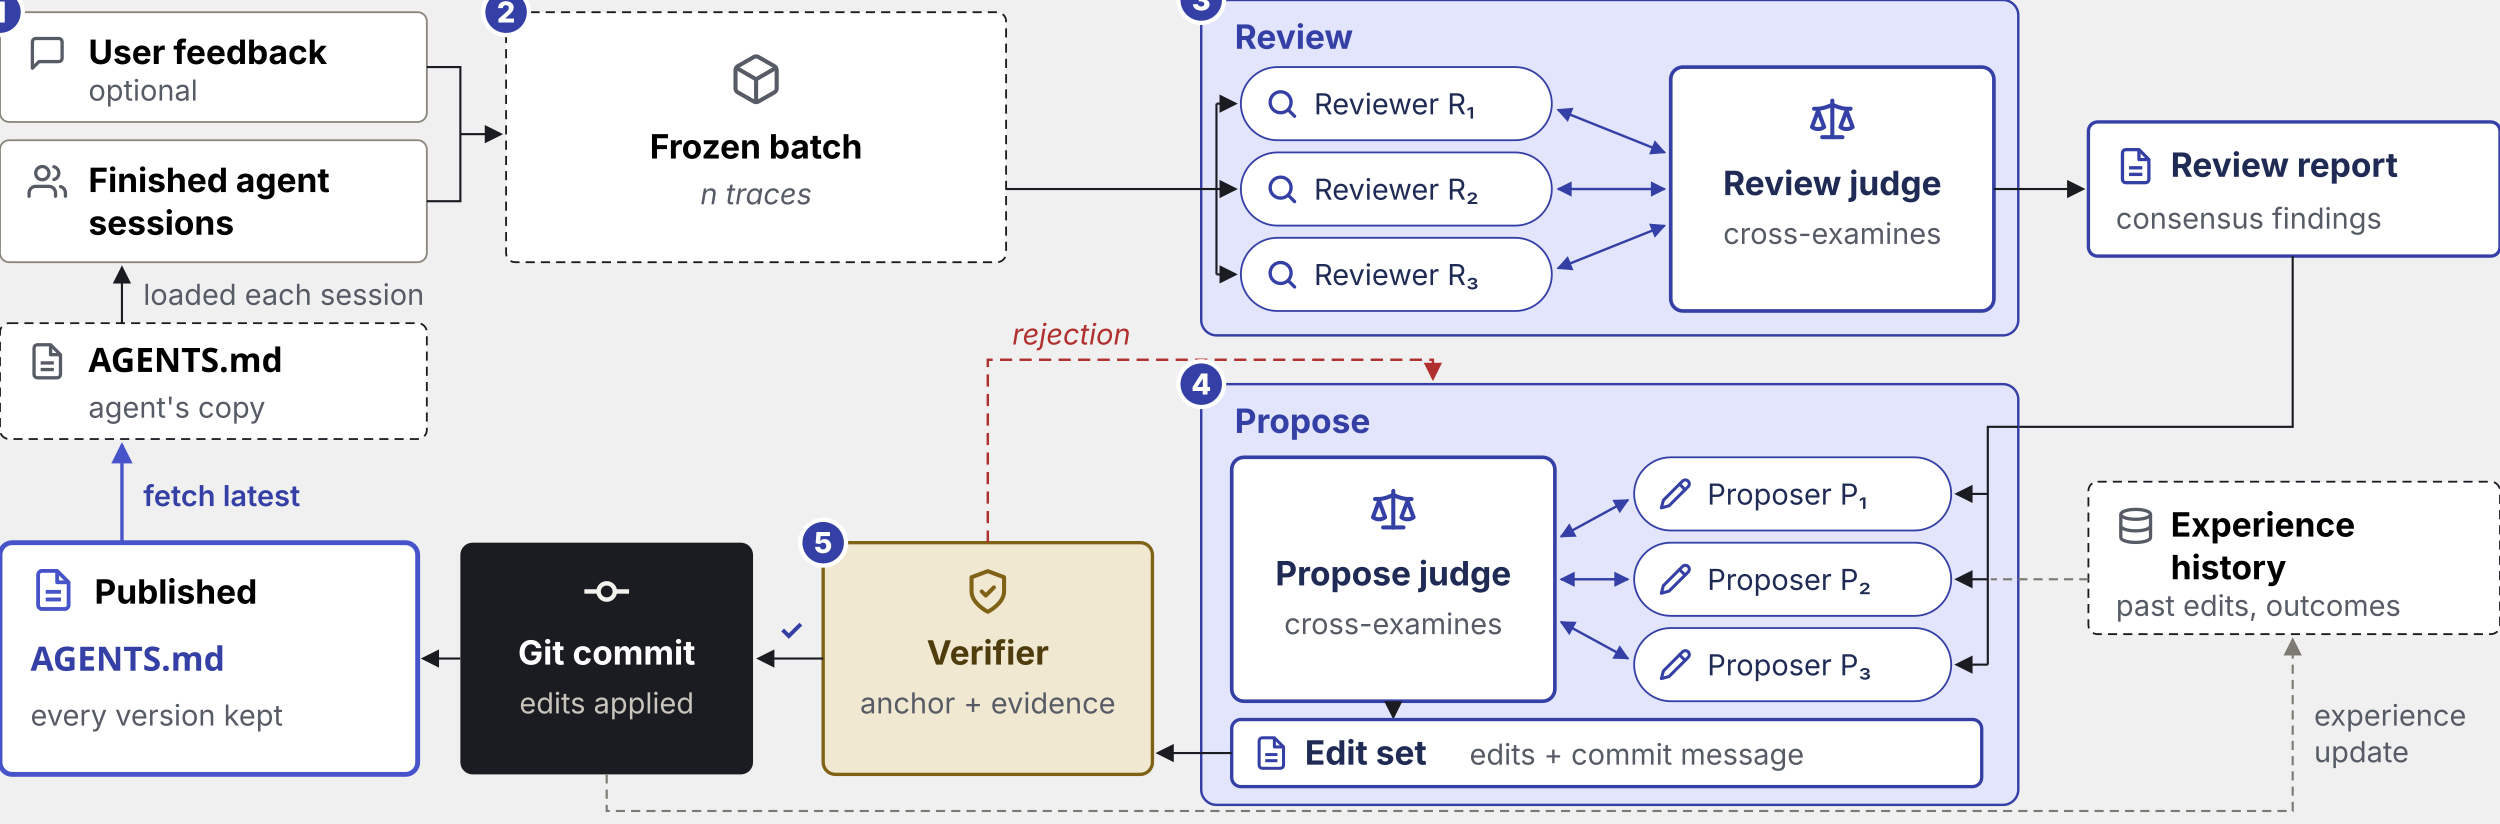
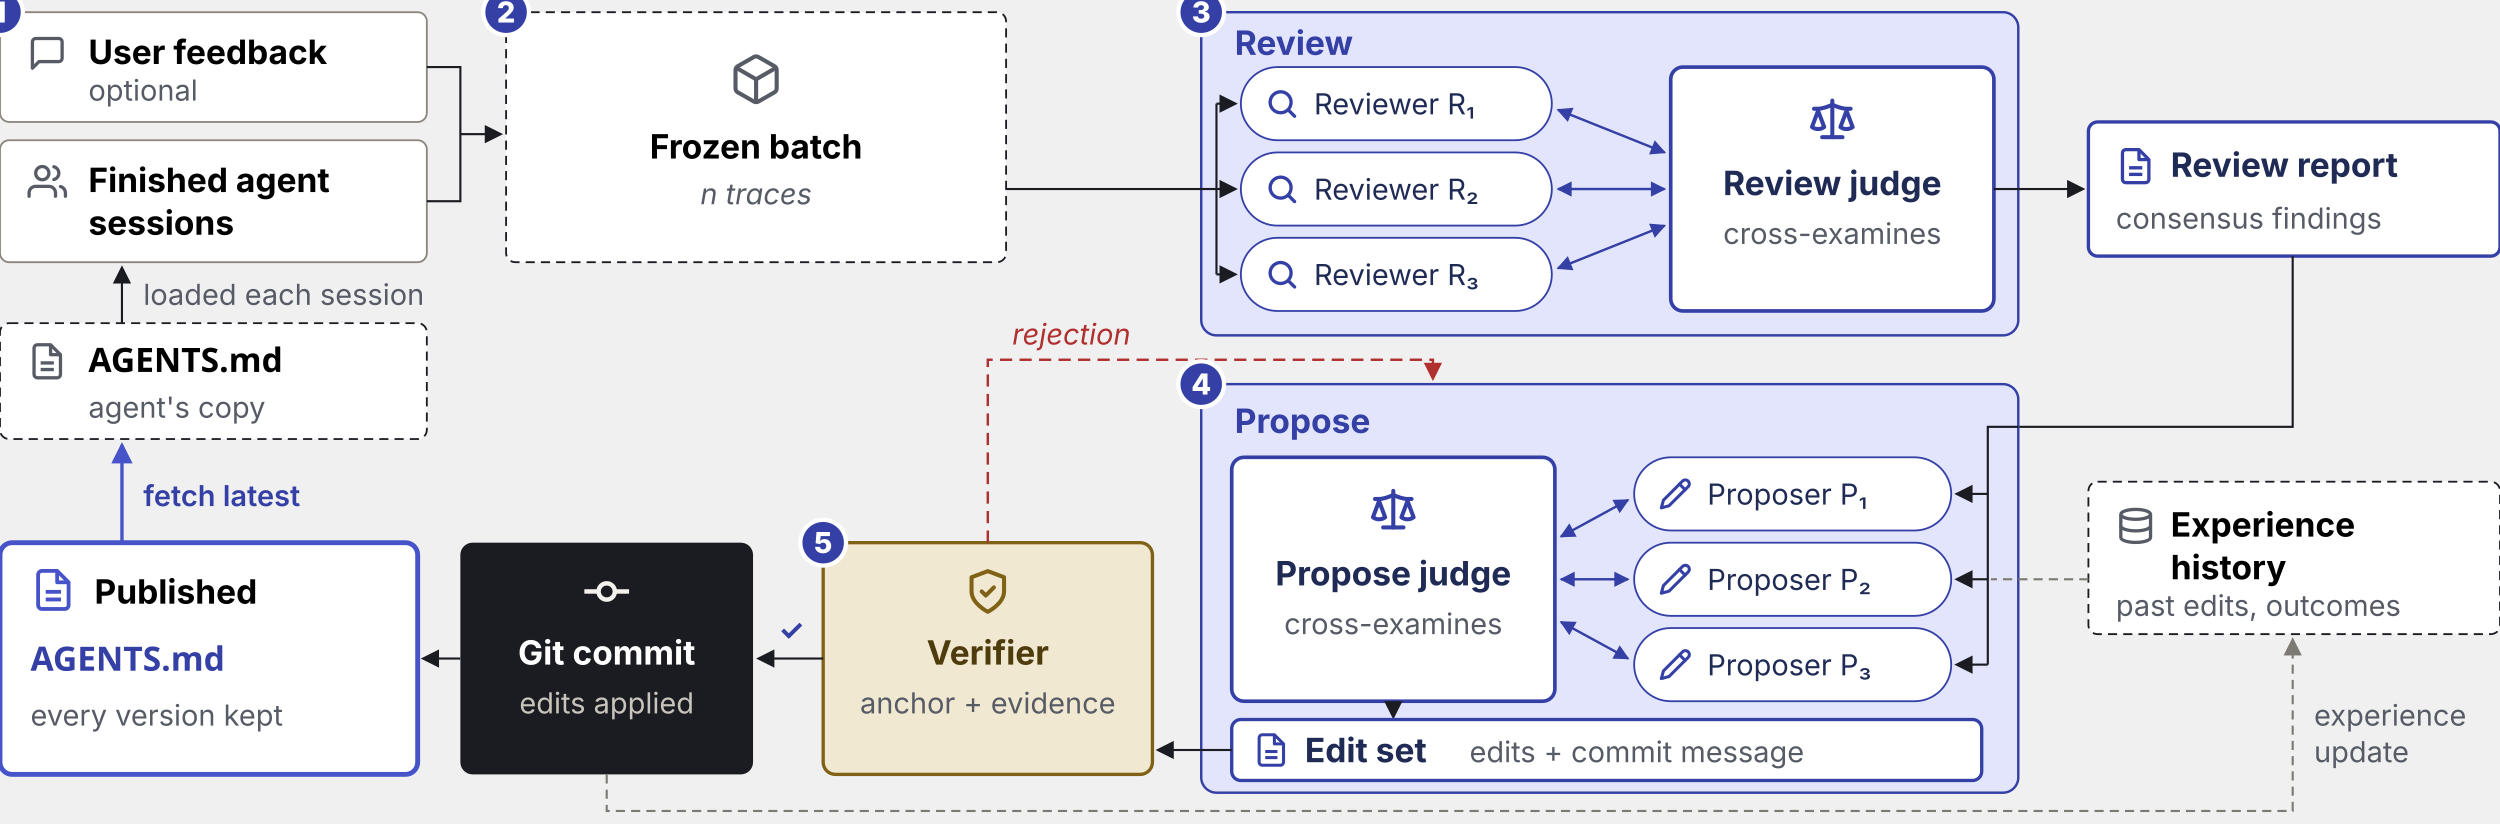
<svg viewBox="0 0 820 270" font-family="Inter" aria-label="Hone architecture">
  <defs>
    <marker id="a-ink" markerWidth="6" markerHeight="6" refX="5" refY="3" orient="auto" markerUnits="userSpaceOnUse" viewBox="0 0 6 6">
      <path d="M0,0 L6,3 L0,6 z" fill="#1a1c21" />
    </marker>
    <marker id="a-rev" markerWidth="5" markerHeight="5" refX="4.5" refY="2.5" orient="auto-start-reverse" markerUnits="userSpaceOnUse" viewBox="0 0 5 5">
      <path d="M0,0 L5,2.5 L0,5 z" fill="#3540a6" />
    </marker>
    <marker id="a-pro" markerWidth="5" markerHeight="5" refX="4.5" refY="2.5" orient="auto-start-reverse" markerUnits="userSpaceOnUse" viewBox="0 0 5 5">
      <path d="M0,0 L5,2.5 L0,5 z" fill="#3540a6" />
    </marker>
    <marker id="a-gray" markerWidth="6" markerHeight="6" refX="5" refY="3" orient="auto" markerUnits="userSpaceOnUse" viewBox="0 0 6 6">
      <path d="M0,0 L6,3 L0,6 z" fill="#7d7a73" />
    </marker>
    <marker id="a-rej" markerWidth="6" markerHeight="6" refX="5" refY="3" orient="auto" markerUnits="userSpaceOnUse" viewBox="0 0 6 6">
      <path d="M0,0 L6,3 L0,6 z" fill="#b0302f" />
    </marker>
    <marker id="a-acc" markerWidth="7" markerHeight="7" refX="6" refY="3.5" orient="auto" markerUnits="userSpaceOnUse" viewBox="0 0 7 7">
      <path d="M0,0 L7,3.5 L0,7 z" fill="#4653c9" />
    </marker>
    <symbol id="i-msg" viewBox="0 0 24 24">
      <path d="M21 15a2 2 0 0 1-2 2H7l-4 4V5a2 2 0 0 1 2-2h14a2 2 0 0 1 2 2z" fill="none" stroke="currentColor" stroke-width="2" stroke-linejoin="round" />
    </symbol>
    <symbol id="i-users" viewBox="0 0 24 24">
      <g fill="none" stroke="currentColor" stroke-width="2" stroke-linecap="round">
        <path d="M17 21v-2a4 4 0 0 0-4-4H5a4 4 0 0 0-4 4v2" />
        <circle cx="9" cy="7" r="4" />
        <path d="M23 21v-2a4 4 0 0 0-3-3.87" />
        <path d="M16 3.13a4 4 0 0 1 0 7.75" />
      </g>
    </symbol>
    <symbol id="i-pkg" viewBox="0 0 24 24">
      <g fill="none" stroke="currentColor" stroke-width="1.8" stroke-linejoin="round">
        <path d="M21 16V8a2 2 0 0 0-1-1.73l-7-4a2 2 0 0 0-2 0l-7 4A2 2 0 0 0 3 8v8a2 2 0 0 0 1 1.73l7 4a2 2 0 0 0 2 0l7-4A2 2 0 0 0 21 16z" />
        <polyline points="3.27 6.96 12 12.01 20.73 6.96" />
        <line x1="12" y1="22.08" x2="12" y2="12" />
      </g>
    </symbol>
    <symbol id="i-file" viewBox="0 0 24 24">
      <g fill="none" stroke="currentColor" stroke-width="2" stroke-linejoin="round">
        <path d="M14 2H6a2 2 0 0 0-2 2v16a2 2 0 0 0 2 2h12a2 2 0 0 0 2-2V8z" />
        <polyline points="14 2 14 8 20 8" />
        <line x1="16" y1="13" x2="8" y2="13" />
        <line x1="16" y1="17" x2="8" y2="17" />
      </g>
    </symbol>
    <symbol id="i-db" viewBox="0 0 24 24">
      <g fill="none" stroke="currentColor" stroke-width="2">
        <ellipse cx="12" cy="5" rx="9" ry="3" />
        <path d="M3 5v14c0 1.66 4.03 3 9 3s9-1.34 9-3V5" />
        <path d="M3 12c0 1.66 4.03 3 9 3s9-1.34 9-3" />
      </g>
    </symbol>
    <symbol id="i-search" viewBox="0 0 24 24">
      <g fill="none" stroke="currentColor" stroke-width="2.4" stroke-linecap="round">
        <circle cx="11" cy="11" r="7.5" />
        <line x1="21" y1="21" x2="16.65" y2="16.65" />
      </g>
    </symbol>
    <symbol id="i-scale" viewBox="0 0 24 24">
      <g fill="none" stroke="currentColor" stroke-width="2" stroke-linecap="round" stroke-linejoin="round">
        <path d="m16 16 3-8 3 8c-.87.65-1.920 1-3 1s-2.13-.35-3-1Z" />
        <path d="m2 16 3-8 3 8c-.87.65-1.92 1-3 1s-2.13-.35-3-1Z" />
        <path d="M7 21h10" />
        <path d="M12 3v18" />
        <path d="M3 7h2c2 0 5-1 7-2 2 1 5 2 7 2h2" />
      </g>
    </symbol>
    <symbol id="i-pen" viewBox="0 0 24 24">
      <g fill="none" stroke="currentColor" stroke-width="2.2" stroke-linecap="round" stroke-linejoin="round">
        <path d="M17 3a2.85 2.83 0 1 1 4 4L7.5 20.5 2 22l1.5-5.5Z" />
        <path d="m15 5 4 4" />
      </g>
    </symbol>
    <symbol id="i-shield" viewBox="0 0 24 24">
      <g fill="none" stroke="currentColor" stroke-width="2" stroke-linecap="round" stroke-linejoin="round">
        <path d="M12 22s8-4 8-10V5l-8-3-8 3v7c0 6 8 10 8 10z" />
        <path d="m9 12 2 2 4-4" />
      </g>
    </symbol>
    <symbol id="i-git" viewBox="0 0 24 24">
      <g fill="none" stroke="currentColor" stroke-width="2.2">
        <circle cx="12" cy="12" r="4" />
        <line x1="1" y1="12" x2="8" y2="12" />
        <line x1="16" y1="12" x2="23" y2="12" />
      </g>
    </symbol>
    <symbol id="i-code" viewBox="0 0 24 24">
      <g fill="none" stroke="currentColor" stroke-width="2.2" stroke-linecap="round" stroke-linejoin="round">
        <polyline points="16 18 22 12 16 6" />
        <polyline points="8 6 2 12 8 18" />
      </g>
    </symbol>
    <g id="stg">
      <circle r="7.5" fill="#3540a6" stroke="#ffffff" stroke-width="1.4" />
    </g>
  </defs>
  <rect x="0" y="4" width="140" height="36" rx="3" fill="#ffffff" stroke="#8b867c" stroke-width="0.6" />
  <use href="#i-msg" x="9" y="11" width="13" height="13" style="color:#565b66" />
  <text x="29" y="21" font-size="11" font-weight="700">User feedback</text>
  <text x="29" y="33" font-size="9.5" fill="#565b66">optional</text>
  <rect x="0" y="46" width="140" height="40" rx="3" fill="#ffffff" stroke="#8b867c" stroke-width="0.6" />
  <use href="#i-users" x="9" y="53" width="13" height="13" style="color:#565b66" />
  <text x="29" y="63" font-size="11" font-weight="700">Finished agent</text>
  <text x="29" y="77" font-size="11" font-weight="700">sessions</text>
  <path d="M140 22 H151 V66 H140" fill="none" stroke="#1a1c21" stroke-width="0.7" />
  <line x1="151" y1="44" x2="164" y2="44" stroke="#1a1c21" stroke-width="0.7" marker-end="url(#a-ink)" />
  <rect x="166" y="4" width="164" height="82" rx="3" fill="#ffffff" stroke="#1a1c21" stroke-width="0.6" stroke-dasharray="3 2" />
  <use href="#i-pkg" x="239" y="17" width="18" height="18" style="color:#565b66" />
  <text x="248" y="52" font-size="11" font-weight="700" text-anchor="middle">Frozen batch</text>
  <text x="248" y="67" font-size="9.5" fill="#565b66" text-anchor="middle" font-style="italic">n traces</text>
-   <rect x="394" y="0" width="268" height="110" rx="5" fill="#e2e5fb" stroke="#3540a6" stroke-width="0.8" />
-   <text x="405" y="16" font-size="11" font-weight="700" fill="#3540a6">Review</text>
+   <rect x="394" y="4" width="268" height="106" rx="5" fill="#e2e5fb" stroke="#3540a6" stroke-width="0.8" />
+   <text x="405" y="18" font-size="11" font-weight="700" fill="#3540a6">Review</text>
  <line x1="330" y1="62" x2="399" y2="62" stroke="#1a1c21" stroke-width="0.7" />
  <path d="M399 34 V90" fill="none" stroke="#1a1c21" stroke-width="0.7" />
  <line x1="399" y1="34" x2="405" y2="34" stroke="#1a1c21" stroke-width="0.7" marker-end="url(#a-ink)" />
  <line x1="399" y1="62" x2="405" y2="62" stroke="#1a1c21" stroke-width="0.7" marker-end="url(#a-ink)" />
  <line x1="399" y1="90" x2="405" y2="90" stroke="#1a1c21" stroke-width="0.7" marker-end="url(#a-ink)" />
  <g font-size="9.5">
    <rect x="407" y="22" width="102" height="24" rx="12" fill="#fff" stroke="#3540a6" stroke-width="0.6" />
    <use href="#i-search" x="415" y="28.5" width="11" height="11" style="color:#3540a6" />
    <text x="431" y="37.5" fill="#1f2b55">Reviewer R₁</text>
    <rect x="407" y="50" width="102" height="24" rx="12" fill="#fff" stroke="#3540a6" stroke-width="0.6" />
    <use href="#i-search" x="415" y="56.5" width="11" height="11" style="color:#3540a6" />
    <text x="431" y="65.5" fill="#1f2b55">Reviewer R₂</text>
    <rect x="407" y="78" width="102" height="24" rx="12" fill="#fff" stroke="#3540a6" stroke-width="0.6" />
    <use href="#i-search" x="415" y="84.5" width="11" height="11" style="color:#3540a6" />
    <text x="431" y="93.5" fill="#1f2b55">Reviewer R₃</text>
  </g>
  <g stroke="#3540a6" stroke-width="0.8" fill="none" marker-start="url(#a-rev)" marker-end="url(#a-rev)">
    <line x1="511" y1="36" x2="546" y2="50" />
    <line x1="511" y1="62" x2="546" y2="62" />
    <line x1="511" y1="88" x2="546" y2="74" />
  </g>
  <rect x="548" y="22" width="106" height="80" rx="4" fill="#fff" stroke="#3540a6" stroke-width="1.2" />
  <use href="#i-scale" x="593" y="31" width="16" height="16" style="color:#3540a6" />
  <text x="601" y="64" font-size="11" font-weight="700" text-anchor="middle" fill="#1f2b55">Review judge</text>
  <text x="601" y="80" font-size="9.5" text-anchor="middle" fill="#565b66">cross-examines</text>
  <line x1="654" y1="62" x2="683" y2="62" stroke="#1a1c21" stroke-width="0.7" marker-end="url(#a-ink)" />
  <rect x="685" y="40" width="135" height="44" rx="3" fill="#fff" stroke="#3540a6" stroke-width="1.1" />
  <use href="#i-file" x="694" y="48" width="13" height="13" style="color:#3540a6" />
  <text x="712" y="58" font-size="11" font-weight="700" fill="#1f2b55">Review report</text>
  <text x="694" y="75" font-size="9.5" fill="#565b66">consensus findings</text>
  <path d="M752 84 V140 H652 V218" fill="none" stroke="#1a1c21" stroke-width="0.7" />
-   <rect x="394" y="126" width="268" height="138" rx="5" fill="#e2e5fb" stroke="#3540a6" stroke-width="0.8" />
+   <rect x="394" y="126" width="268" height="134" rx="5" fill="#e2e5fb" stroke="#3540a6" stroke-width="0.8" />
  <path d="M662 140 H652 V218" fill="none" stroke="#1a1c21" stroke-width="0.7" />
  <line x1="652" y1="162" x2="642" y2="162" stroke="#1a1c21" stroke-width="0.7" marker-end="url(#a-ink)" />
  <line x1="652" y1="190" x2="642" y2="190" stroke="#1a1c21" stroke-width="0.7" marker-end="url(#a-ink)" />
  <line x1="652" y1="218" x2="642" y2="218" stroke="#1a1c21" stroke-width="0.7" marker-end="url(#a-ink)" />
  <text x="405" y="142" font-size="11" font-weight="700" fill="#3540a6">Propose</text>
  <g font-size="9.5">
    <rect x="536" y="150" width="104" height="24" rx="12" fill="#fff" stroke="#3540a6" stroke-width="0.6" />
    <use href="#i-pen" x="544" y="156.5" width="11" height="11" style="color:#3540a6" />
    <text x="560" y="165.5" fill="#1f2b55">Proposer P₁</text>
    <rect x="536" y="178" width="104" height="24" rx="12" fill="#fff" stroke="#3540a6" stroke-width="0.6" />
    <use href="#i-pen" x="544" y="184.5" width="11" height="11" style="color:#3540a6" />
    <text x="560" y="193.5" fill="#1f2b55">Proposer P₂</text>
    <rect x="536" y="206" width="104" height="24" rx="12" fill="#fff" stroke="#3540a6" stroke-width="0.6" />
    <use href="#i-pen" x="544" y="212.5" width="11" height="11" style="color:#3540a6" />
    <text x="560" y="221.5" fill="#1f2b55">Proposer P₃</text>
  </g>
  <g stroke="#3540a6" stroke-width="0.8" fill="none" marker-start="url(#a-pro)" marker-end="url(#a-pro)">
    <line x1="534" y1="164" x2="512" y2="176" />
    <line x1="534" y1="190" x2="512" y2="190" />
    <line x1="534" y1="216" x2="512" y2="204" />
  </g>
  <rect x="404" y="150" width="106" height="80" rx="4" fill="#fff" stroke="#3540a6" stroke-width="1.2" />
  <use href="#i-scale" x="449" y="159" width="16" height="16" style="color:#3540a6" />
  <text x="457" y="192" font-size="11" font-weight="700" text-anchor="middle" fill="#1f2b55">Propose judge</text>
  <text x="457" y="208" font-size="9.5" text-anchor="middle" fill="#565b66">cross-examines</text>
  <line x1="457" y1="230" x2="457" y2="235" stroke="#1a1c21" stroke-width="0.7" marker-end="url(#a-ink)" />
-   <rect x="404" y="236" width="246" height="22" rx="3" fill="#fff" stroke="#3540a6" stroke-width="1.1" />
-   <use href="#i-file" x="411" y="241" width="12" height="12" style="color:#3540a6" />
-   <text x="428" y="250.8" font-size="11" font-weight="700" fill="#1f2b55">Edit set</text>
-   <text x="482" y="250.8" font-size="9.5" fill="#565b66">edits + commit message</text>
+   <rect x="404" y="236" width="246" height="20" rx="3" fill="#fff" stroke="#3540a6" stroke-width="1.1" />
+   <use href="#i-file" x="411" y="240" width="12" height="12" style="color:#3540a6" />
+   <text x="428" y="250" font-size="11" font-weight="700" fill="#1f2b55">Edit set</text>
+   <text x="482" y="250" font-size="9.5" fill="#565b66">edits + commit message</text>
  <rect x="685" y="158" width="135" height="50" rx="3" fill="#ffffff" stroke="#1a1c21" stroke-width="0.6" stroke-dasharray="3 2" />
  <use href="#i-db" x="694" y="166" width="13" height="13" style="color:#565b66" />
  <text x="712" y="176" font-size="11" font-weight="700">Experience</text>
  <text x="712" y="190" font-size="11" font-weight="700">history</text>
  <text x="694" y="202" font-size="9.5" fill="#565b66">past edits, outcomes</text>
  <line x1="685" y1="190" x2="653" y2="190" stroke="#7d7a73" stroke-width="0.7" stroke-dasharray="3 2" />
-   <path d="M404 247 H380" fill="none" stroke="#1a1c21" stroke-width="0.7" marker-end="url(#a-ink)" />
+   <path d="M404 246 H380" fill="none" stroke="#1a1c21" stroke-width="0.7" marker-end="url(#a-ink)" />
  <rect x="270" y="178" width="108" height="76" rx="4" fill="#f1e8d2" stroke="#806217" stroke-width="1.1" />
  <use href="#i-shield" x="316" y="186" width="16" height="16" style="color:#806217" />
  <text x="324" y="218" font-size="11" font-weight="700" text-anchor="middle" fill="#4f3c0c">Verifier</text>
  <text x="324" y="234" font-size="9.5" text-anchor="middle" fill="#565b66">anchor + evidence</text>
  <path d="M324 178 V118 H470 V124" fill="none" stroke="#b0302f" stroke-width="0.8" stroke-dasharray="4 2.4" marker-end="url(#a-rej)" />
  <text x="332" y="113" font-size="9.5" font-style="italic" fill="#b0302f">rejection</text>
  <line x1="270" y1="216" x2="249" y2="216" stroke="#1a1c21" stroke-width="0.7" marker-end="url(#a-ink)" />
  <text x="259.5" y="210" font-size="9.5" font-weight="700" fill="#3540a6" text-anchor="middle">✓</text>
  <rect x="151" y="178" width="96" height="76" rx="4" fill="#1a1c21" />
  <use href="#i-git" x="191" y="186" width="16" height="16" style="color:#f4f2ed" />
  <text x="199" y="218" font-size="11" font-weight="700" text-anchor="middle" fill="#fff">Git commit</text>
  <text x="199" y="234" font-size="9.5" text-anchor="middle" fill="#c9c5bc">edits applied</text>
  <line x1="151" y1="216" x2="139" y2="216" stroke="#1a1c21" stroke-width="0.7" marker-end="url(#a-ink)" />
  <rect x="0" y="178" width="137" height="76" rx="4" fill="#fff" stroke="#4653c9" stroke-width="1.6" />
  <use href="#i-file" x="10" y="186" width="15" height="15" style="color:#4653c9" />
  <text x="31" y="198" font-size="11" font-weight="700">Published</text>
  <text x="10" y="220" font-family="JetBrains Mono" font-size="11" font-weight="700" fill="#3540a6">AGENTS.md</text>
  <text x="10" y="238" font-size="9.5" fill="#565b66">every version kept</text>
  <line x1="40" y1="178" x2="40" y2="146" stroke="#4653c9" stroke-width="1.1" marker-end="url(#a-acc)" />
  <text x="47" y="166" font-size="9.5" fill="#3540a6" font-weight="600">fetch latest</text>
  <rect x="0" y="106" width="140" height="38" rx="3" fill="#ffffff" stroke="#1a1c21" stroke-width="0.6" stroke-dasharray="3 2" />
  <use href="#i-file" x="9" y="112" width="13" height="13" style="color:#565b66" />
  <text x="29" y="122" font-family="JetBrains Mono" font-size="11" font-weight="700">AGENTS.md</text>
  <text x="29" y="137" font-size="9.5" fill="#565b66">agent's copy</text>
  <line x1="40" y1="106" x2="40" y2="88" stroke="#1a1c21" stroke-width="0.7" marker-end="url(#a-ink)" />
  <text x="47" y="100" font-size="9.5" fill="#565b66">loaded each session</text>
  <path d="M199 254 V266 H752 V210" fill="none" stroke="#7d7a73" stroke-width="0.7" stroke-dasharray="3 2" marker-end="url(#a-gray)" />
  <text x="759" y="238" font-size="9.5" fill="#565b66">experience</text>
  <text x="759" y="250" font-size="9.5" fill="#565b66">update</text>
  <use href="#stg" x="0" y="4" />
  <text x="0" y="7.4" font-size="9.5" font-weight="800" fill="#fff" text-anchor="middle">1</text>
  <use href="#stg" x="166" y="4" />
  <text x="166" y="7.4" font-size="9.5" font-weight="800" fill="#fff" text-anchor="middle">2</text>
-   <use href="#stg" x="394" y="0" />
-   <text x="394" y="3.4" font-size="9.5" font-weight="800" fill="#fff" text-anchor="middle">3</text>
+   <use href="#stg" x="394" y="4" />
+   <text x="394" y="7.4" font-size="9.5" font-weight="800" fill="#fff" text-anchor="middle">3</text>
  <use href="#stg" x="394" y="126" />
  <text x="394" y="129.4" font-size="9.5" font-weight="800" fill="#fff" text-anchor="middle">4</text>
  <use href="#stg" x="270" y="178" />
  <text x="270" y="181.4" font-size="9.5" font-weight="800" fill="#fff" text-anchor="middle">5</text>
</svg>
